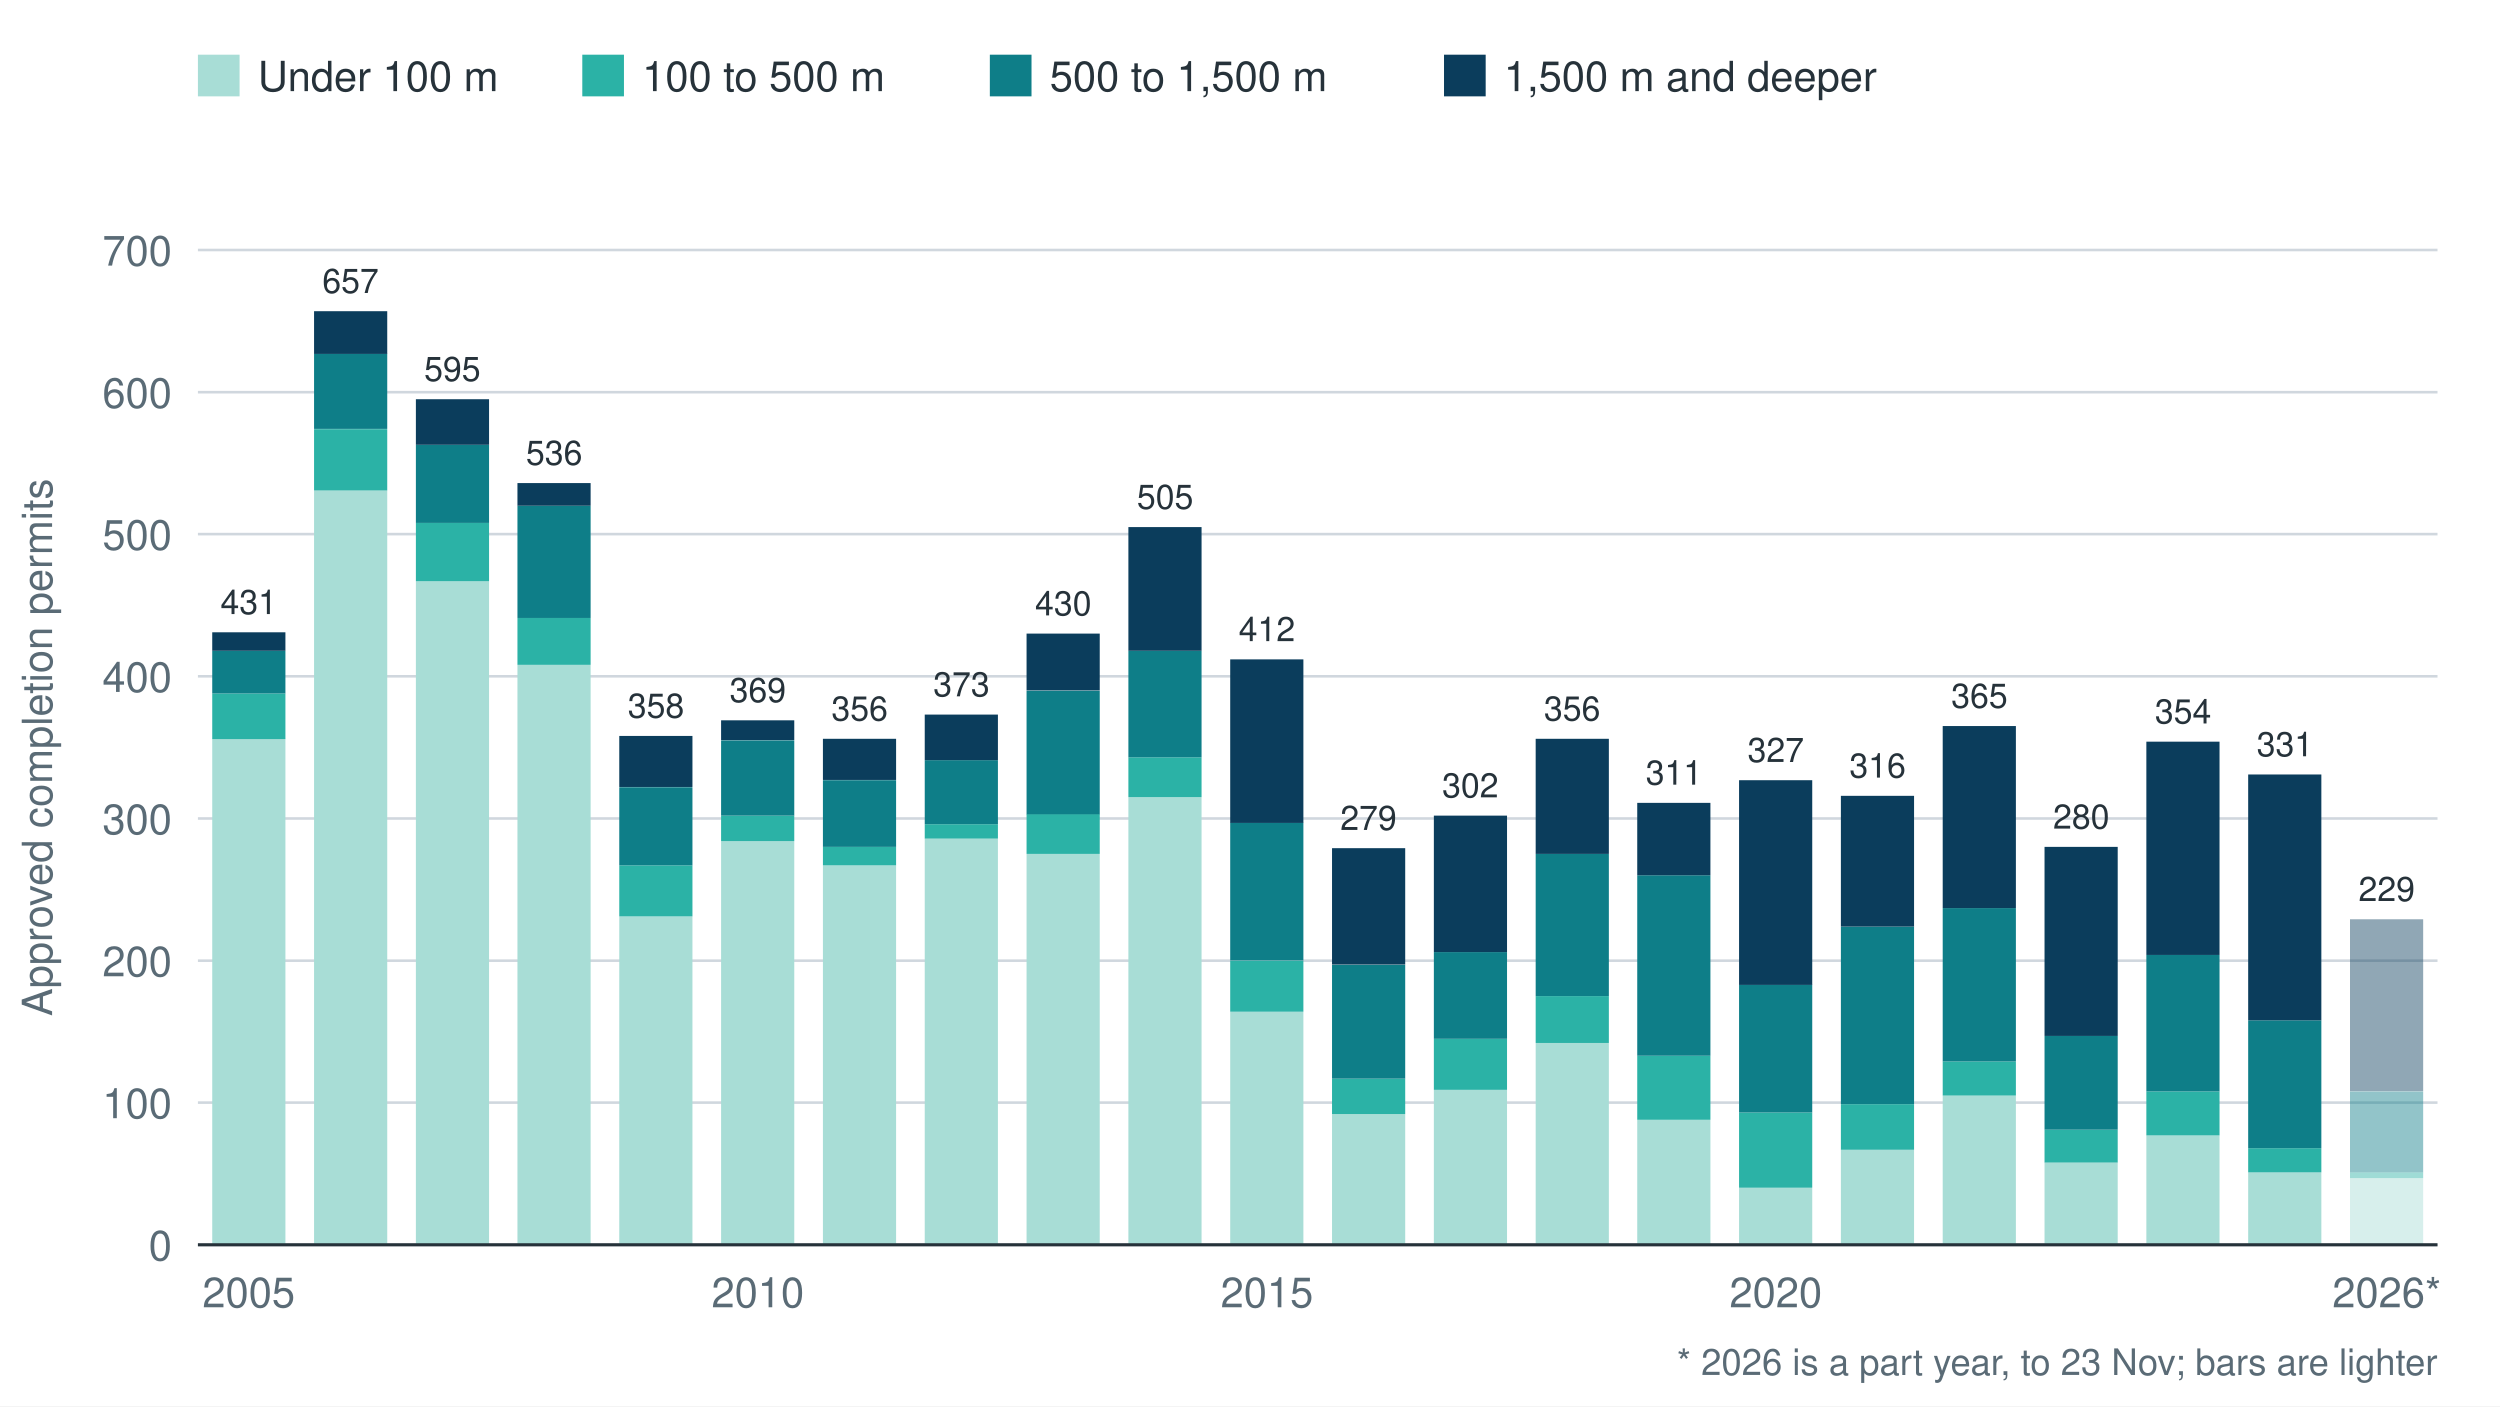
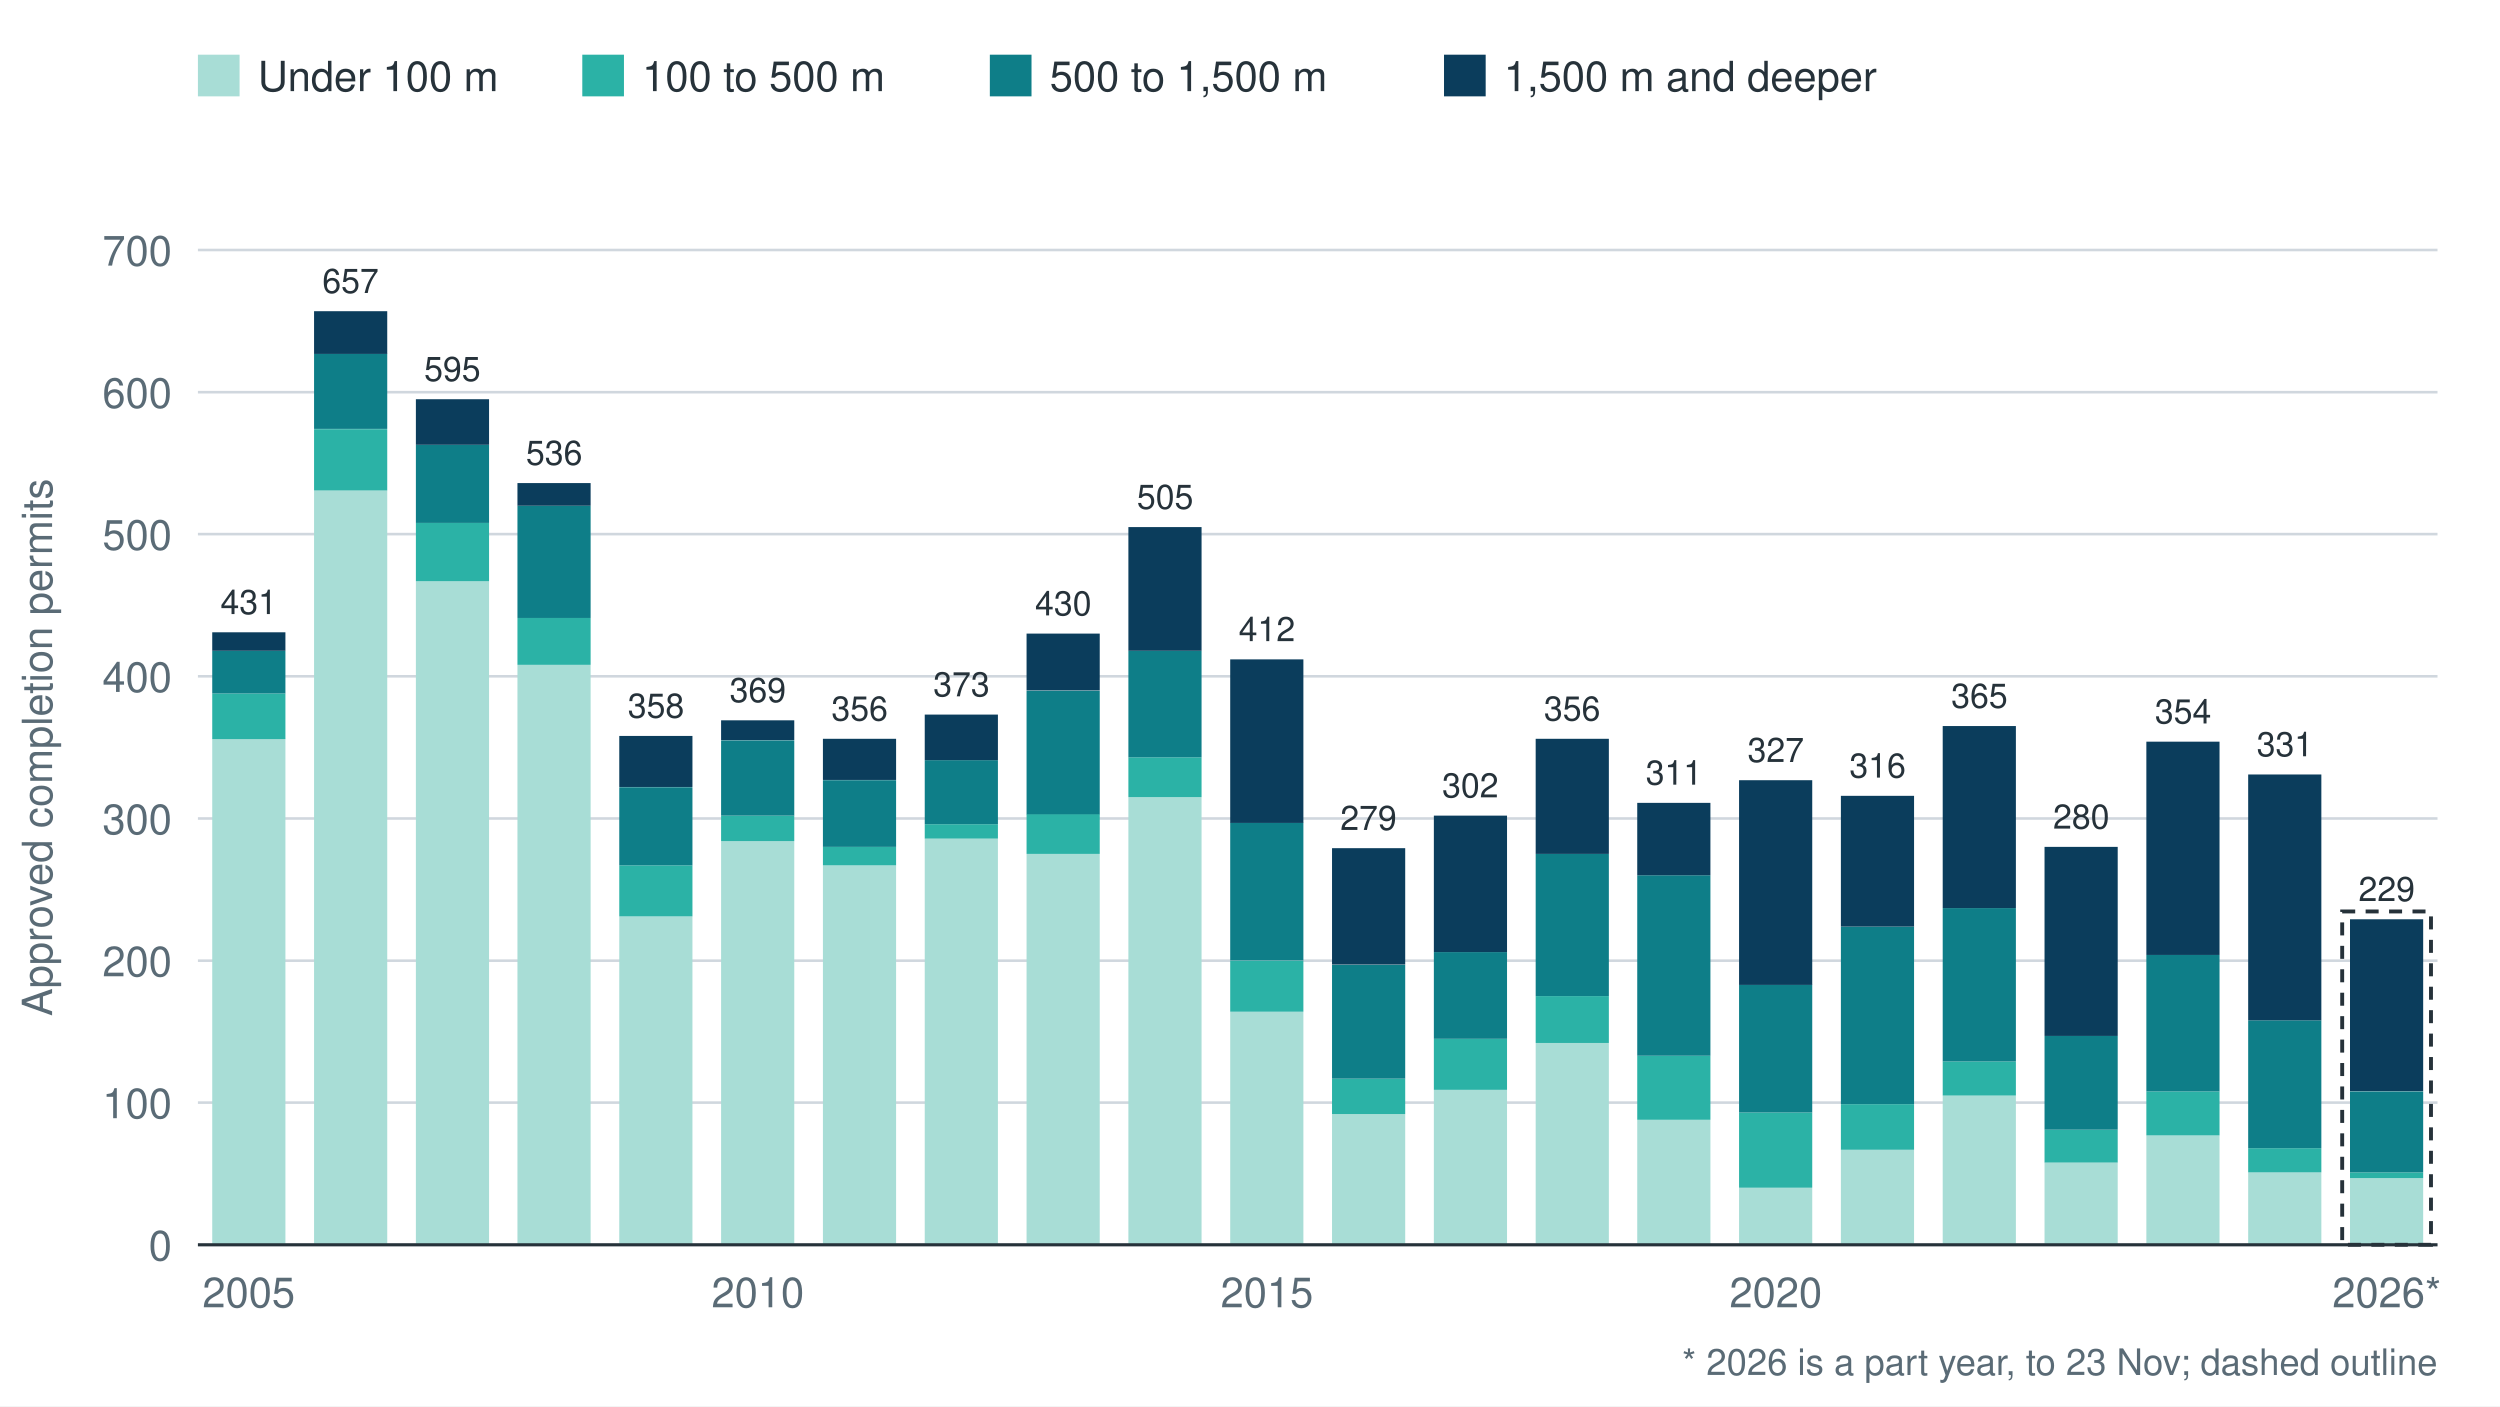
<svg xmlns="http://www.w3.org/2000/svg" viewBox="0 0 960 540" width="960" height="540" role="img" aria-label="Completion approvals by year and water depth, stacked bars" font-family="'Segoe UI',Helvetica,Arial,sans-serif">
  <rect x="0.0" y="0.0" width="960.0" height="540.0" fill="#ffffff" fill-opacity="1.0" stroke="none" />
  <rect x="76.0" y="21.0" width="16.0" height="16.0" fill="#a8ddd6" fill-opacity="1.0" stroke="none" />
  <text x="99.0" y="35.0" font-size="16" font-weight="400" fill="#26323a" text-anchor="start">Under 100 m</text>
  <rect x="223.6" y="21.0" width="16.0" height="16.0" fill="#2BB2A6" fill-opacity="1.0" stroke="none" />
  <text x="246.6" y="35.0" font-size="16" font-weight="400" fill="#26323a" text-anchor="start">100 to 500 m</text>
  <rect x="380.1" y="21.0" width="16.0" height="16.0" fill="#0e7e88" fill-opacity="1.0" stroke="none" />
  <text x="403.1" y="35.0" font-size="16" font-weight="400" fill="#26323a" text-anchor="start">500 to 1,500 m</text>
  <rect x="554.5" y="21.0" width="16.0" height="16.0" fill="#0b3d5c" fill-opacity="1.0" stroke="none" />
  <text x="577.5" y="35.0" font-size="16" font-weight="400" fill="#26323a" text-anchor="start">1,500 m and deeper</text>
  <line x1="76.0" y1="478.0" x2="936.0" y2="478.0" stroke="#d0d7de" stroke-width="1.0" />
  <text x="66.0" y="484.0" font-size="16" font-weight="400" fill="#5a6b76" text-anchor="end">0</text>
  <line x1="76.0" y1="423.4" x2="936.0" y2="423.4" stroke="#d0d7de" stroke-width="1.0" />
  <text x="66.0" y="429.4" font-size="16" font-weight="400" fill="#5a6b76" text-anchor="end">100</text>
  <line x1="76.0" y1="368.9" x2="936.0" y2="368.9" stroke="#d0d7de" stroke-width="1.0" />
  <text x="66.0" y="374.9" font-size="16" font-weight="400" fill="#5a6b76" text-anchor="end">200</text>
  <line x1="76.0" y1="314.3" x2="936.0" y2="314.3" stroke="#d0d7de" stroke-width="1.0" />
  <text x="66.0" y="320.3" font-size="16" font-weight="400" fill="#5a6b76" text-anchor="end">300</text>
  <line x1="76.0" y1="259.7" x2="936.0" y2="259.7" stroke="#d0d7de" stroke-width="1.0" />
  <text x="66.0" y="265.7" font-size="16" font-weight="400" fill="#5a6b76" text-anchor="end">400</text>
  <line x1="76.0" y1="205.1" x2="936.0" y2="205.1" stroke="#d0d7de" stroke-width="1.0" />
  <text x="66.0" y="211.1" font-size="16" font-weight="400" fill="#5a6b76" text-anchor="end">500</text>
  <line x1="76.0" y1="150.6" x2="936.0" y2="150.6" stroke="#d0d7de" stroke-width="1.0" />
  <text x="66.0" y="156.6" font-size="16" font-weight="400" fill="#5a6b76" text-anchor="end">600</text>
  <line x1="76.0" y1="96.0" x2="936.0" y2="96.0" stroke="#d0d7de" stroke-width="1.0" />
  <text x="66.0" y="102.0" font-size="16" font-weight="400" fill="#5a6b76" text-anchor="end">700</text>
  <rect x="81.5" y="283.7" width="28.1" height="194.3" fill="#a8ddd6" fill-opacity="1.0" stroke="none" />
  <rect x="81.5" y="266.3" width="28.1" height="17.5" fill="#2BB2A6" fill-opacity="1.0" stroke="none" />
  <rect x="81.5" y="249.9" width="28.1" height="16.4" fill="#0e7e88" fill-opacity="1.0" stroke="none" />
  <rect x="81.5" y="242.8" width="28.1" height="7.1" fill="#0b3d5c" fill-opacity="1.0" stroke="none" />
  <text x="95.5" y="235.8" font-size="13" font-weight="400" fill="#26323a" text-anchor="middle">431</text>
  <text x="95.5" y="502.0" font-size="16" font-weight="400" fill="#5a6b76" text-anchor="middle">2005</text>
  <rect x="120.6" y="188.2" width="28.1" height="289.8" fill="#a8ddd6" fill-opacity="1.0" stroke="none" />
  <rect x="120.6" y="164.8" width="28.1" height="23.5" fill="#2BB2A6" fill-opacity="1.0" stroke="none" />
  <rect x="120.6" y="135.8" width="28.1" height="28.9" fill="#0e7e88" fill-opacity="1.0" stroke="none" />
  <rect x="120.6" y="119.5" width="28.1" height="16.4" fill="#0b3d5c" fill-opacity="1.0" stroke="none" />
  <text x="134.6" y="112.5" font-size="13" font-weight="400" fill="#26323a" text-anchor="middle">657</text>
  <rect x="159.7" y="223.2" width="28.1" height="254.8" fill="#a8ddd6" fill-opacity="1.0" stroke="none" />
  <rect x="159.7" y="200.8" width="28.1" height="22.4" fill="#2BB2A6" fill-opacity="1.0" stroke="none" />
  <rect x="159.7" y="170.8" width="28.1" height="30.0" fill="#0e7e88" fill-opacity="1.0" stroke="none" />
  <rect x="159.7" y="153.3" width="28.1" height="17.5" fill="#0b3d5c" fill-opacity="1.0" stroke="none" />
  <text x="173.7" y="146.3" font-size="13" font-weight="400" fill="#26323a" text-anchor="middle">595</text>
  <rect x="198.7" y="255.3" width="28.1" height="222.7" fill="#a8ddd6" fill-opacity="1.0" stroke="none" />
  <rect x="198.7" y="237.3" width="28.1" height="18.0" fill="#2BB2A6" fill-opacity="1.0" stroke="none" />
  <rect x="198.7" y="194.2" width="28.1" height="43.1" fill="#0e7e88" fill-opacity="1.0" stroke="none" />
  <rect x="198.7" y="185.5" width="28.1" height="8.7" fill="#0b3d5c" fill-opacity="1.0" stroke="none" />
  <text x="212.8" y="178.5" font-size="13" font-weight="400" fill="#26323a" text-anchor="middle">536</text>
  <rect x="237.8" y="351.9" width="28.1" height="126.1" fill="#a8ddd6" fill-opacity="1.0" stroke="none" />
  <rect x="237.8" y="332.3" width="28.1" height="19.6" fill="#2BB2A6" fill-opacity="1.0" stroke="none" />
  <rect x="237.8" y="302.3" width="28.1" height="30.0" fill="#0e7e88" fill-opacity="1.0" stroke="none" />
  <rect x="237.8" y="282.6" width="28.1" height="19.6" fill="#0b3d5c" fill-opacity="1.0" stroke="none" />
  <text x="251.9" y="275.6" font-size="13" font-weight="400" fill="#26323a" text-anchor="middle">358</text>
  <rect x="276.9" y="323.0" width="28.1" height="155.0" fill="#a8ddd6" fill-opacity="1.0" stroke="none" />
  <rect x="276.9" y="313.2" width="28.1" height="9.8" fill="#2BB2A6" fill-opacity="1.0" stroke="none" />
  <rect x="276.9" y="284.3" width="28.1" height="28.9" fill="#0e7e88" fill-opacity="1.0" stroke="none" />
  <rect x="276.9" y="276.6" width="28.1" height="7.6" fill="#0b3d5c" fill-opacity="1.0" stroke="none" />
  <text x="291.0" y="269.6" font-size="13" font-weight="400" fill="#26323a" text-anchor="middle">369</text>
  <text x="291.0" y="502.0" font-size="16" font-weight="400" fill="#5a6b76" text-anchor="middle">2010</text>
  <rect x="316.0" y="332.3" width="28.1" height="145.7" fill="#a8ddd6" fill-opacity="1.0" stroke="none" />
  <rect x="316.0" y="325.2" width="28.1" height="7.1" fill="#2BB2A6" fill-opacity="1.0" stroke="none" />
  <rect x="316.0" y="299.6" width="28.1" height="25.6" fill="#0e7e88" fill-opacity="1.0" stroke="none" />
  <rect x="316.0" y="283.7" width="28.1" height="15.8" fill="#0b3d5c" fill-opacity="1.0" stroke="none" />
  <text x="330.1" y="276.7" font-size="13" font-weight="400" fill="#26323a" text-anchor="middle">356</text>
  <rect x="355.1" y="321.9" width="28.1" height="156.1" fill="#a8ddd6" fill-opacity="1.0" stroke="none" />
  <rect x="355.1" y="316.5" width="28.1" height="5.5" fill="#2BB2A6" fill-opacity="1.0" stroke="none" />
  <rect x="355.1" y="291.9" width="28.1" height="24.6" fill="#0e7e88" fill-opacity="1.0" stroke="none" />
  <rect x="355.1" y="274.4" width="28.1" height="17.5" fill="#0b3d5c" fill-opacity="1.0" stroke="none" />
  <text x="369.2" y="267.4" font-size="13" font-weight="400" fill="#26323a" text-anchor="middle">373</text>
  <rect x="394.2" y="327.9" width="28.1" height="150.1" fill="#a8ddd6" fill-opacity="1.0" stroke="none" />
  <rect x="394.2" y="312.6" width="28.1" height="15.3" fill="#2BB2A6" fill-opacity="1.0" stroke="none" />
  <rect x="394.2" y="265.2" width="28.1" height="47.5" fill="#0e7e88" fill-opacity="1.0" stroke="none" />
  <rect x="394.2" y="243.3" width="28.1" height="21.8" fill="#0b3d5c" fill-opacity="1.0" stroke="none" />
  <text x="408.3" y="236.3" font-size="13" font-weight="400" fill="#26323a" text-anchor="middle">430</text>
  <rect x="433.3" y="306.1" width="28.1" height="171.9" fill="#a8ddd6" fill-opacity="1.0" stroke="none" />
  <rect x="433.3" y="290.8" width="28.1" height="15.3" fill="#2BB2A6" fill-opacity="1.0" stroke="none" />
  <rect x="433.3" y="249.9" width="28.1" height="40.9" fill="#0e7e88" fill-opacity="1.0" stroke="none" />
  <rect x="433.3" y="202.4" width="28.1" height="47.5" fill="#0b3d5c" fill-opacity="1.0" stroke="none" />
  <text x="447.4" y="195.4" font-size="13" font-weight="400" fill="#26323a" text-anchor="middle">505</text>
  <rect x="472.4" y="388.5" width="28.1" height="89.5" fill="#a8ddd6" fill-opacity="1.0" stroke="none" />
  <rect x="472.4" y="368.9" width="28.1" height="19.6" fill="#2BB2A6" fill-opacity="1.0" stroke="none" />
  <rect x="472.4" y="315.9" width="28.1" height="52.9" fill="#0e7e88" fill-opacity="1.0" stroke="none" />
  <rect x="472.4" y="253.2" width="28.1" height="62.8" fill="#0b3d5c" fill-opacity="1.0" stroke="none" />
  <text x="486.5" y="246.2" font-size="13" font-weight="400" fill="#26323a" text-anchor="middle">412</text>
  <text x="486.5" y="502.0" font-size="16" font-weight="400" fill="#5a6b76" text-anchor="middle">2015</text>
  <rect x="511.5" y="427.8" width="28.1" height="50.2" fill="#a8ddd6" fill-opacity="1.0" stroke="none" />
  <rect x="511.5" y="414.2" width="28.1" height="13.6" fill="#2BB2A6" fill-opacity="1.0" stroke="none" />
  <rect x="511.5" y="370.5" width="28.1" height="43.7" fill="#0e7e88" fill-opacity="1.0" stroke="none" />
  <rect x="511.5" y="325.7" width="28.1" height="44.7" fill="#0b3d5c" fill-opacity="1.0" stroke="none" />
  <text x="525.5" y="318.7" font-size="13" font-weight="400" fill="#26323a" text-anchor="middle">279</text>
  <rect x="550.6" y="418.5" width="28.1" height="59.5" fill="#a8ddd6" fill-opacity="1.0" stroke="none" />
  <rect x="550.6" y="398.9" width="28.1" height="19.6" fill="#2BB2A6" fill-opacity="1.0" stroke="none" />
  <rect x="550.6" y="365.6" width="28.1" height="33.3" fill="#0e7e88" fill-opacity="1.0" stroke="none" />
  <rect x="550.6" y="313.2" width="28.1" height="52.4" fill="#0b3d5c" fill-opacity="1.0" stroke="none" />
  <text x="564.6" y="306.2" font-size="13" font-weight="400" fill="#26323a" text-anchor="middle">302</text>
  <rect x="589.7" y="400.5" width="28.1" height="77.5" fill="#a8ddd6" fill-opacity="1.0" stroke="none" />
  <rect x="589.7" y="382.5" width="28.1" height="18.0" fill="#2BB2A6" fill-opacity="1.0" stroke="none" />
  <rect x="589.7" y="327.9" width="28.1" height="54.6" fill="#0e7e88" fill-opacity="1.0" stroke="none" />
  <rect x="589.7" y="283.7" width="28.1" height="44.2" fill="#0b3d5c" fill-opacity="1.0" stroke="none" />
  <text x="603.7" y="276.7" font-size="13" font-weight="400" fill="#26323a" text-anchor="middle">356</text>
  <rect x="628.7" y="430.0" width="28.1" height="48.0" fill="#a8ddd6" fill-opacity="1.0" stroke="none" />
  <rect x="628.7" y="405.4" width="28.1" height="24.6" fill="#2BB2A6" fill-opacity="1.0" stroke="none" />
  <rect x="628.7" y="336.1" width="28.1" height="69.3" fill="#0e7e88" fill-opacity="1.0" stroke="none" />
  <rect x="628.7" y="308.3" width="28.1" height="27.8" fill="#0b3d5c" fill-opacity="1.0" stroke="none" />
  <text x="642.8" y="301.3" font-size="13" font-weight="400" fill="#26323a" text-anchor="middle">311</text>
  <rect x="667.8" y="456.2" width="28.1" height="21.8" fill="#a8ddd6" fill-opacity="1.0" stroke="none" />
  <rect x="667.8" y="427.2" width="28.1" height="28.9" fill="#2BB2A6" fill-opacity="1.0" stroke="none" />
  <rect x="667.8" y="378.1" width="28.1" height="49.1" fill="#0e7e88" fill-opacity="1.0" stroke="none" />
  <rect x="667.8" y="299.6" width="28.1" height="78.6" fill="#0b3d5c" fill-opacity="1.0" stroke="none" />
  <text x="681.9" y="292.6" font-size="13" font-weight="400" fill="#26323a" text-anchor="middle">327</text>
  <text x="681.9" y="502.0" font-size="16" font-weight="400" fill="#5a6b76" text-anchor="middle">2020</text>
  <rect x="706.9" y="441.4" width="28.1" height="36.6" fill="#a8ddd6" fill-opacity="1.0" stroke="none" />
  <rect x="706.9" y="424.0" width="28.1" height="17.5" fill="#2BB2A6" fill-opacity="1.0" stroke="none" />
  <rect x="706.9" y="355.8" width="28.1" height="68.2" fill="#0e7e88" fill-opacity="1.0" stroke="none" />
  <rect x="706.9" y="305.6" width="28.1" height="50.2" fill="#0b3d5c" fill-opacity="1.0" stroke="none" />
  <text x="721.0" y="298.6" font-size="13" font-weight="400" fill="#26323a" text-anchor="middle">316</text>
  <rect x="746.0" y="420.7" width="28.1" height="57.3" fill="#a8ddd6" fill-opacity="1.0" stroke="none" />
  <rect x="746.0" y="407.6" width="28.1" height="13.1" fill="#2BB2A6" fill-opacity="1.0" stroke="none" />
  <rect x="746.0" y="348.7" width="28.1" height="58.9" fill="#0e7e88" fill-opacity="1.0" stroke="none" />
  <rect x="746.0" y="278.8" width="28.1" height="69.9" fill="#0b3d5c" fill-opacity="1.0" stroke="none" />
  <text x="760.1" y="271.8" font-size="13" font-weight="400" fill="#26323a" text-anchor="middle">365</text>
  <rect x="785.1" y="446.3" width="28.1" height="31.7" fill="#a8ddd6" fill-opacity="1.0" stroke="none" />
  <rect x="785.1" y="433.8" width="28.1" height="12.6" fill="#2BB2A6" fill-opacity="1.0" stroke="none" />
  <rect x="785.1" y="397.8" width="28.1" height="36.0" fill="#0e7e88" fill-opacity="1.0" stroke="none" />
  <rect x="785.1" y="325.2" width="28.1" height="72.6" fill="#0b3d5c" fill-opacity="1.0" stroke="none" />
  <text x="799.2" y="318.2" font-size="13" font-weight="400" fill="#26323a" text-anchor="middle">280</text>
  <rect x="824.2" y="436.0" width="28.1" height="42.0" fill="#a8ddd6" fill-opacity="1.0" stroke="none" />
  <rect x="824.2" y="419.1" width="28.1" height="16.9" fill="#2BB2A6" fill-opacity="1.0" stroke="none" />
  <rect x="824.2" y="366.7" width="28.1" height="52.4" fill="#0e7e88" fill-opacity="1.0" stroke="none" />
  <rect x="824.2" y="284.8" width="28.1" height="81.9" fill="#0b3d5c" fill-opacity="1.0" stroke="none" />
  <text x="838.3" y="277.8" font-size="13" font-weight="400" fill="#26323a" text-anchor="middle">354</text>
  <rect x="863.3" y="450.2" width="28.1" height="27.8" fill="#a8ddd6" fill-opacity="1.0" stroke="none" />
  <rect x="863.3" y="440.9" width="28.1" height="9.3" fill="#2BB2A6" fill-opacity="1.0" stroke="none" />
  <rect x="863.3" y="391.8" width="28.1" height="49.1" fill="#0e7e88" fill-opacity="1.0" stroke="none" />
  <rect x="863.3" y="297.4" width="28.1" height="94.4" fill="#0b3d5c" fill-opacity="1.0" stroke="none" />
  <text x="877.4" y="290.4" font-size="13" font-weight="400" fill="#26323a" text-anchor="middle">331</text>
-   <rect x="902.4" y="452.4" width="28.1" height="25.6" fill="#a8ddd6" fill-opacity="0.45" stroke="none" />
-   <rect x="902.4" y="450.2" width="28.1" height="2.2" fill="#2BB2A6" fill-opacity="0.45" stroke="none" />
-   <rect x="902.4" y="419.1" width="28.1" height="31.1" fill="#0e7e88" fill-opacity="0.45" stroke="none" />
-   <rect x="902.4" y="353.0" width="28.1" height="66.0" fill="#0b3d5c" fill-opacity="0.45" stroke="none" />
+   <rect x="902.4" y="452.4" width="28.1" height="25.6" fill="#a8ddd6" fill-opacity="1.0" stroke="none" />
+   <rect x="902.4" y="450.2" width="28.1" height="2.2" fill="#2BB2A6" fill-opacity="1.0" stroke="none" />
+   <rect x="902.4" y="419.1" width="28.1" height="31.1" fill="#0e7e88" fill-opacity="1.0" stroke="none" />
+   <rect x="902.4" y="353.0" width="28.1" height="66.0" fill="#0b3d5c" fill-opacity="1.0" stroke="none" />
+   <rect x="899.4" y="350.0" width="34.1" height="128.0" fill="none" stroke="#26323a" stroke-width="1.5" stroke-dasharray="5 4" />
  <text x="916.5" y="346.0" font-size="13" font-weight="400" fill="#26323a" text-anchor="middle">229</text>
  <text x="916.5" y="502.0" font-size="16" font-weight="400" fill="#5a6b76" text-anchor="middle">2026*</text>
  <line x1="76.0" y1="478.0" x2="936.0" y2="478.0" stroke="#26323a" stroke-width="1.2" />
  <text x="20" y="287.0" font-size="16" fill="#5a6b76" text-anchor="middle" transform="rotate(-90 20 287.0)">Approved completion permits</text>
-   <text x="936.0" y="528.0" font-size="14" font-weight="400" fill="#5a6b76" text-anchor="end">* 2026 is a part year, to 23 Nov; bars are lighter</text>
+   <text x="936.0" y="528.0" font-size="14" font-weight="400" fill="#5a6b76" text-anchor="end">* 2026 is a part year, to 23 Nov; dashed outline</text>
</svg>
